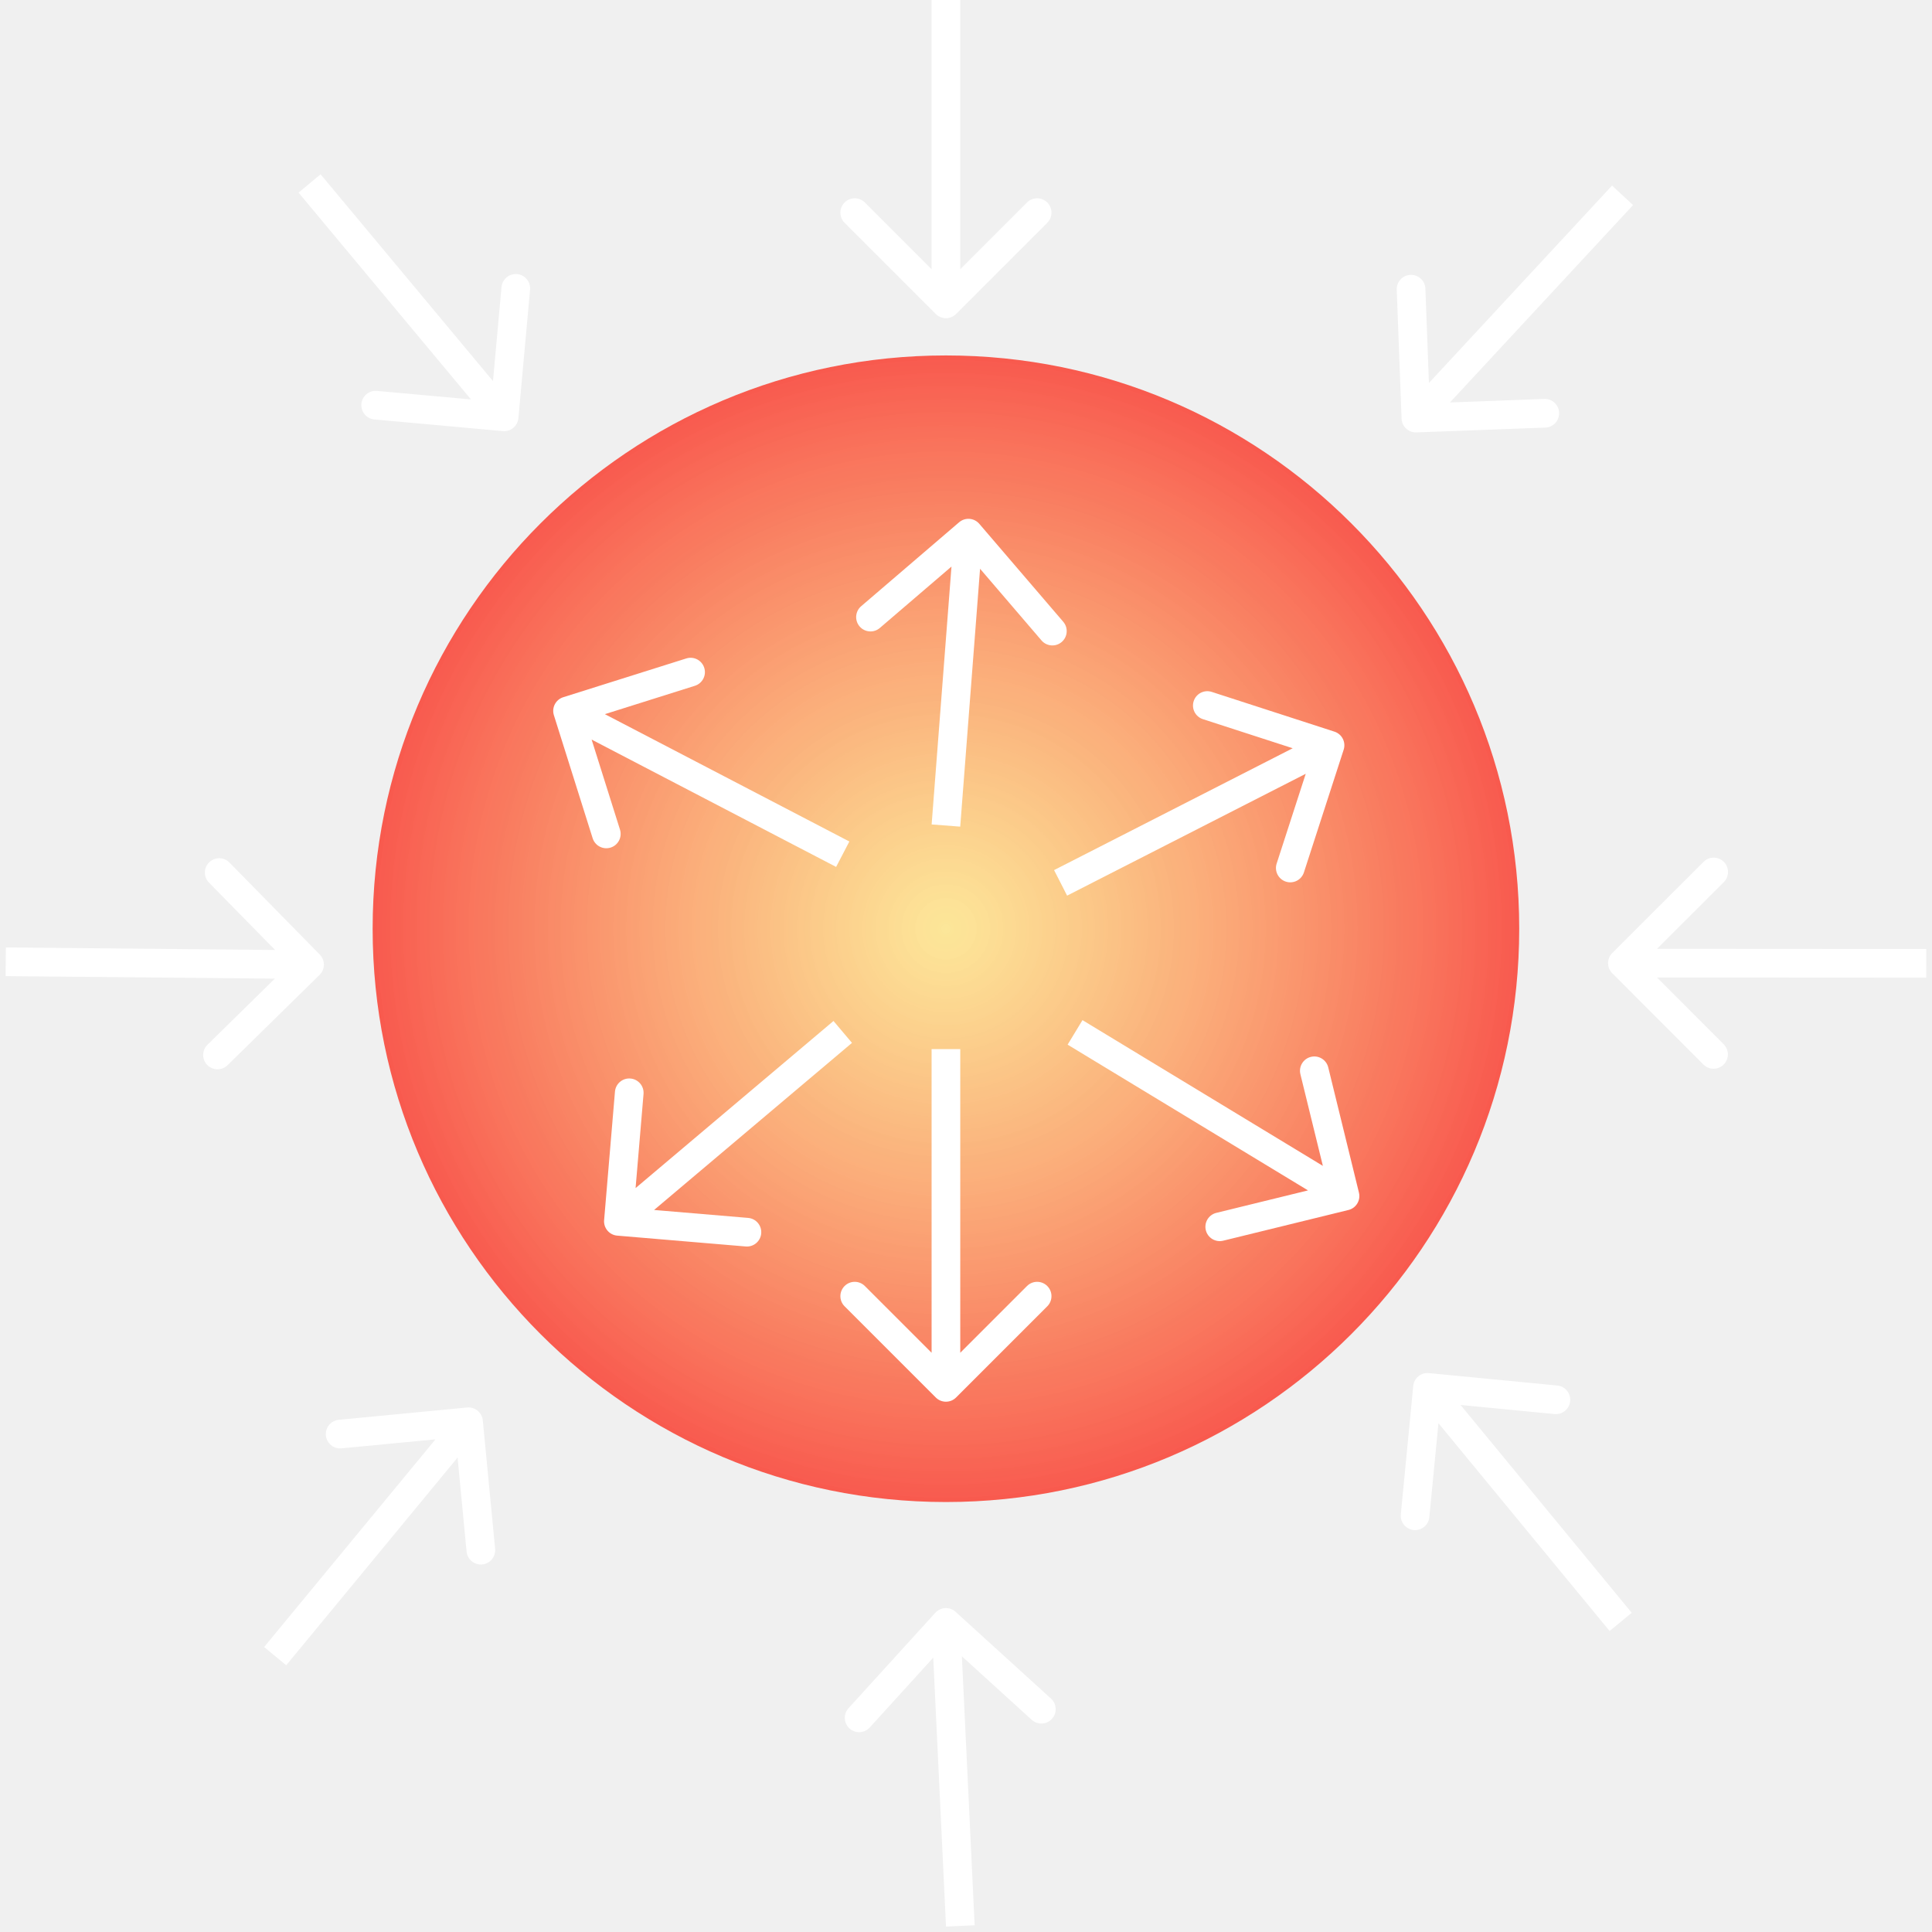
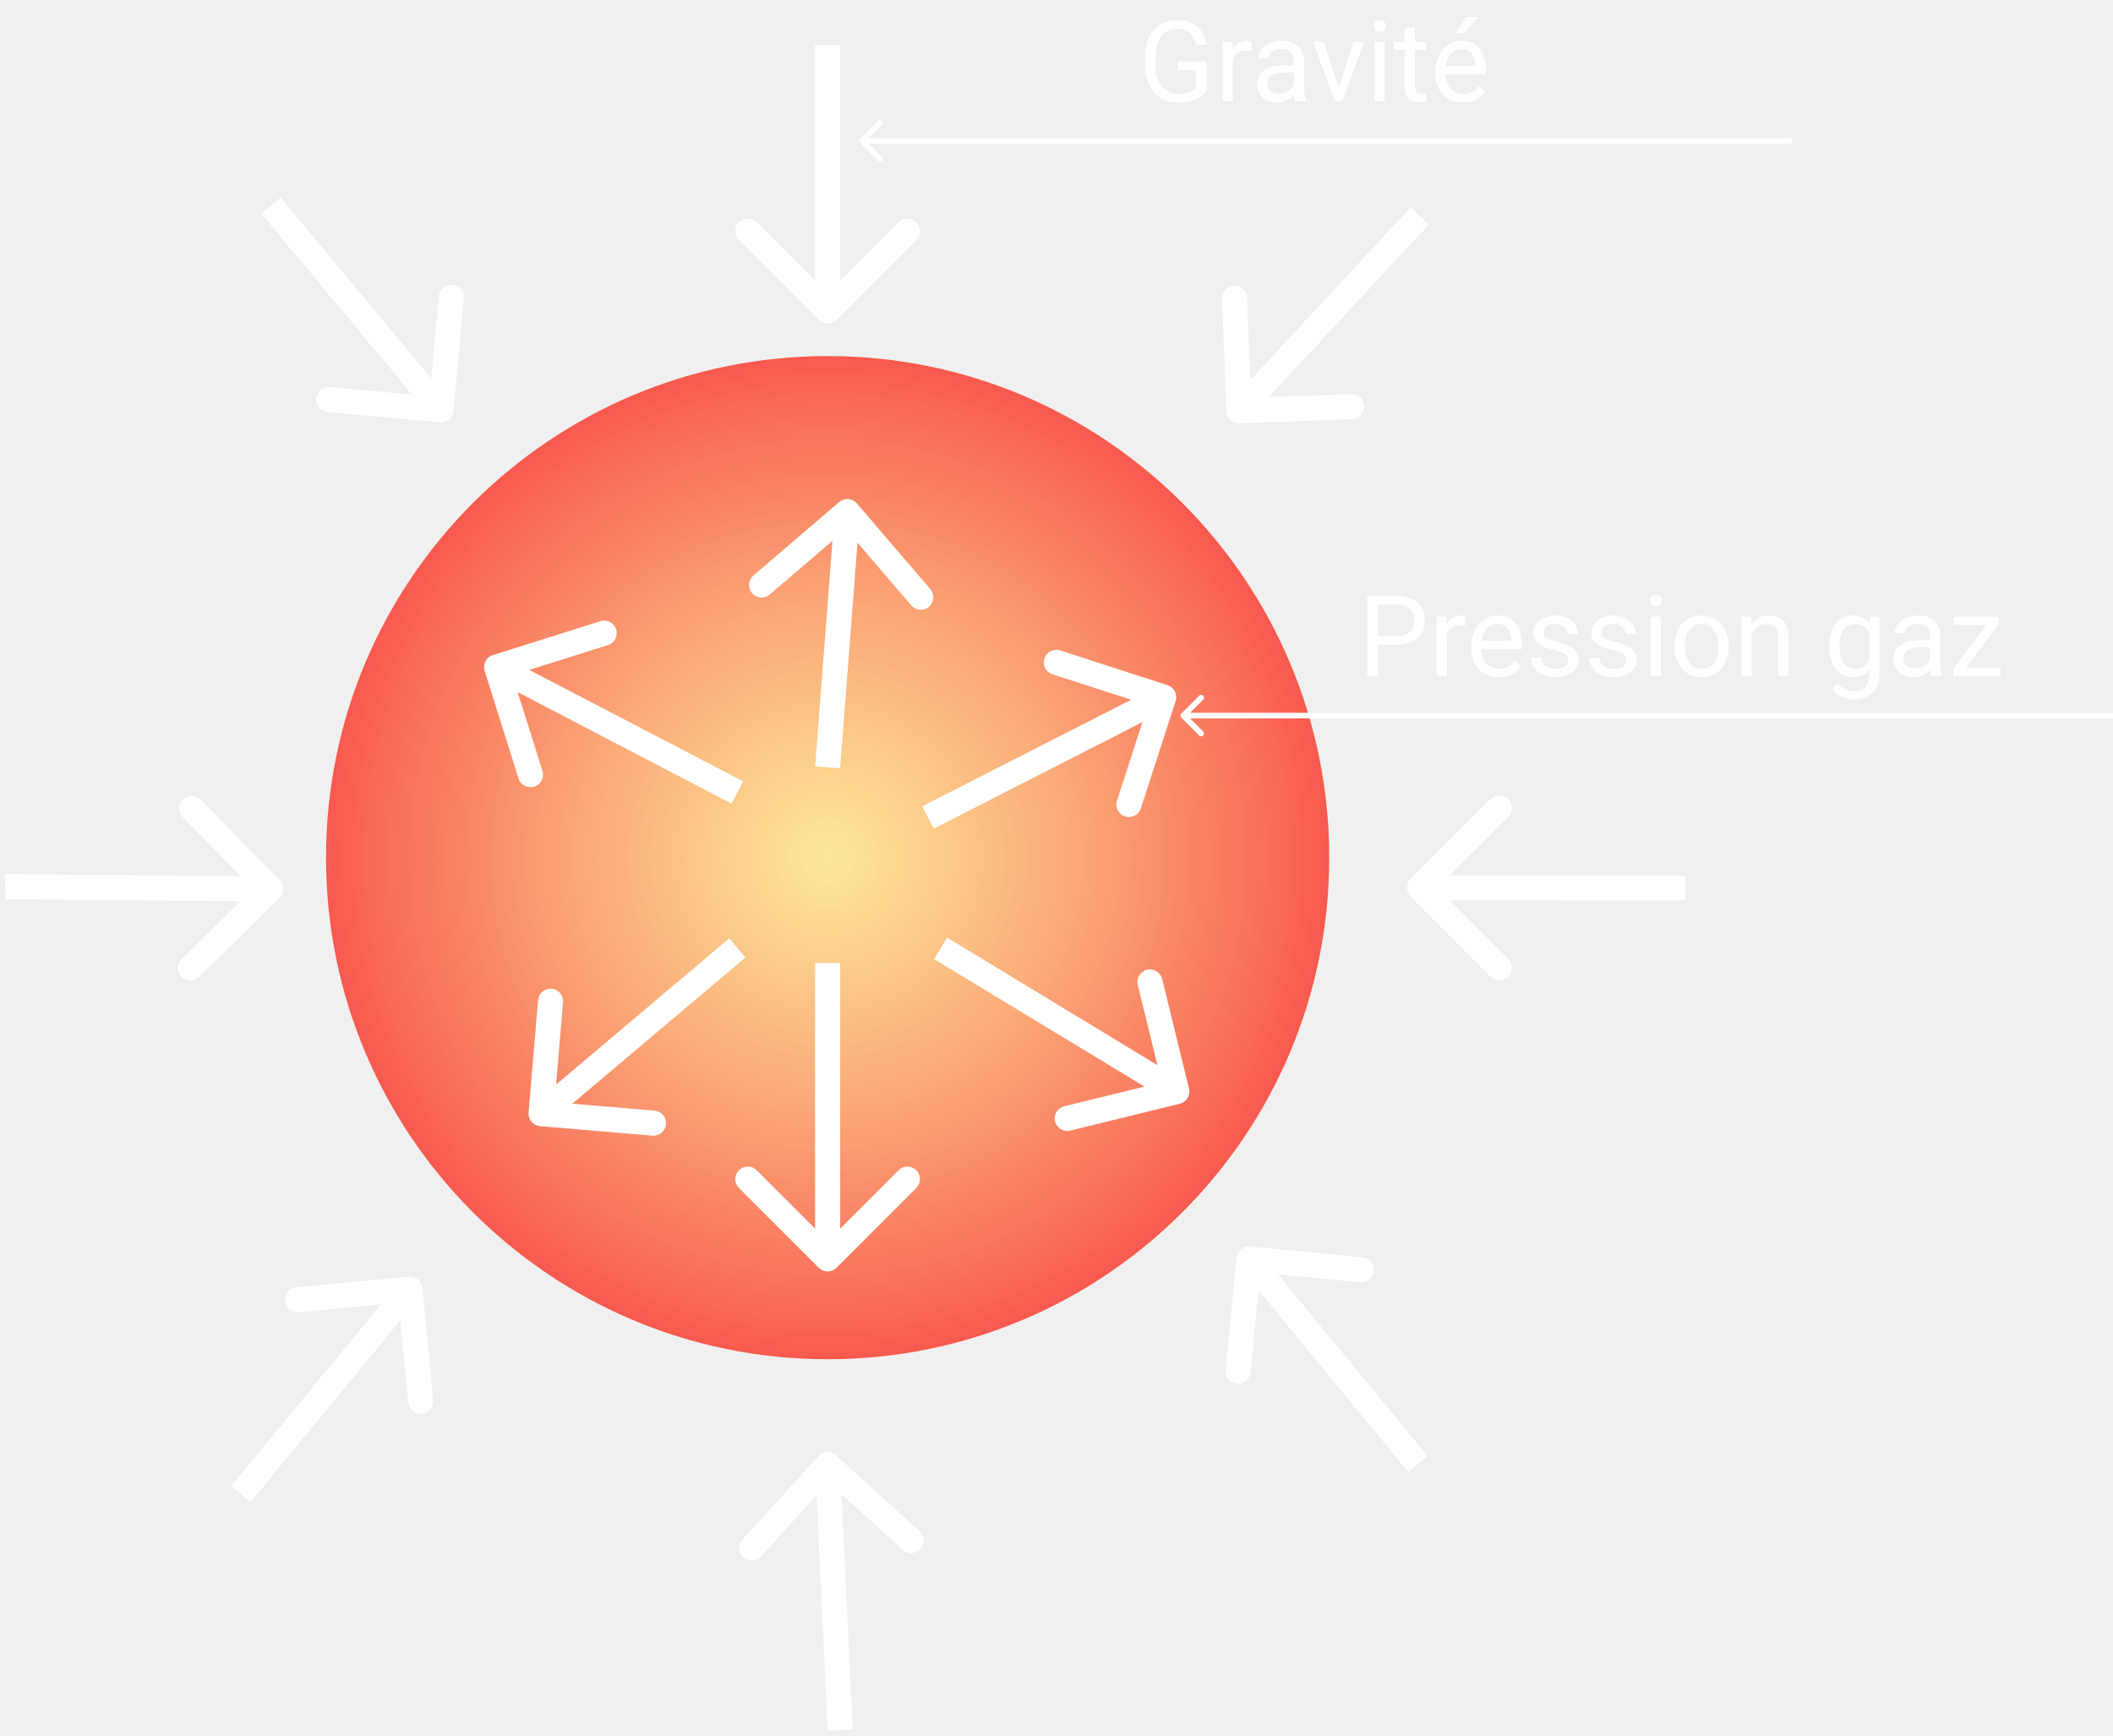
- <svg xmlns="http://www.w3.org/2000/svg" width="337" height="337" viewBox="0 0 337 337" fill="none">
-   <circle cx="164.999" cy="162" r="100" fill="url(#paint0_radial)" />
-   <path d="M163.231 54.768C164.207 55.744 165.79 55.744 166.767 54.768L182.677 38.858C183.653 37.882 183.653 36.299 182.677 35.322C181.7 34.346 180.117 34.346 179.141 35.322L164.999 49.465L150.857 35.322C149.88 34.346 148.297 34.346 147.321 35.322C146.345 36.299 146.345 37.882 147.321 38.858L163.231 54.768ZM162.499 0L162.499 53H167.499L167.499 0L162.499 0Z" fill="white" />
-   <path d="M170.822 91.373C169.924 90.325 168.345 90.203 167.297 91.102L150.213 105.744C149.165 106.642 149.043 108.221 149.942 109.269C150.84 110.317 152.419 110.439 153.467 109.54L168.653 96.525L181.668 111.711C182.566 112.759 184.145 112.881 185.193 111.982C186.241 111.084 186.363 109.505 185.464 108.457L170.822 91.373ZM167.491 144.192L171.417 93.192L166.431 92.808L162.506 143.808L167.491 144.192Z" fill="white" />
-   <path d="M234.377 130.77C234.803 129.457 234.083 128.047 232.769 127.622L211.364 120.688C210.051 120.262 208.641 120.982 208.216 122.296C207.79 123.609 208.51 125.019 209.824 125.444L228.85 131.608L222.687 150.634C222.261 151.948 222.981 153.358 224.294 153.783C225.608 154.209 227.018 153.489 227.443 152.175L234.377 130.77ZM186.136 156.227L233.136 132.227L230.862 127.773L183.862 151.773L186.136 156.227Z" fill="white" />
-   <path d="M235.209 211.061C236.55 210.732 237.37 209.378 237.042 208.037L231.686 186.184C231.357 184.843 230.003 184.023 228.662 184.351C227.321 184.68 226.501 186.033 226.829 187.374L231.59 206.8L212.165 211.561C210.824 211.889 210.004 213.243 210.332 214.584C210.661 215.925 212.014 216.745 213.355 216.417L235.209 211.061ZM186.226 182.218L233.317 210.77L235.91 206.495L188.818 177.943L186.226 182.218Z" fill="white" />
-   <path d="M163.231 243.768C164.207 244.744 165.79 244.744 166.767 243.768L182.677 227.858C183.653 226.882 183.653 225.299 182.677 224.322C181.7 223.346 180.117 223.346 179.141 224.322L164.999 238.464L150.857 224.322C149.88 223.346 148.297 223.346 147.321 224.322C146.345 225.299 146.345 226.882 147.321 227.858L163.231 243.768ZM162.499 183L162.499 242L167.499 242L167.499 183L162.499 183Z" fill="white" />
-   <path d="M105.376 212.828C105.26 214.204 106.281 215.414 107.657 215.53L130.077 217.423C131.453 217.539 132.663 216.518 132.779 215.142C132.895 213.766 131.874 212.557 130.498 212.44L110.569 210.758L112.251 190.829C112.367 189.453 111.346 188.244 109.97 188.127C108.595 188.011 107.385 189.032 107.269 190.408L105.376 212.828ZM145.386 178.09L106.255 211.129L109.48 214.949L148.612 181.91L145.386 178.09Z" fill="white" />
-   <path d="M98.248 121.616C96.931 122.03 96.2 123.434 96.614 124.751L103.376 146.211C103.791 147.528 105.195 148.259 106.512 147.844C107.828 147.43 108.56 146.026 108.145 144.709L102.135 125.633L121.21 119.623C122.527 119.208 123.258 117.804 122.843 116.487C122.428 115.17 121.025 114.439 119.708 114.854L98.248 121.616ZM148.154 146.783L100.154 121.783L97.844 126.217L145.844 151.217L148.154 146.783Z" fill="white" />
-   <path d="M244.477 73.02C244.529 74.4 245.689 75.477 247.069 75.425L269.553 74.583C270.933 74.531 272.009 73.371 271.958 71.991C271.906 70.611 270.746 69.534 269.366 69.586L249.38 70.335L248.631 50.349C248.579 48.969 247.419 47.893 246.039 47.944C244.659 47.996 243.583 49.156 243.635 50.536L244.477 73.02ZM281.19 32.373L245.143 71.227L248.808 74.627L284.855 35.773L281.19 32.373Z" fill="white" />
-   <path d="M87.712 75.198C89.087 75.323 90.302 74.309 90.427 72.934L92.459 50.526C92.584 49.151 91.57 47.935 90.195 47.811C88.82 47.686 87.605 48.7 87.48 50.075L85.673 69.993L65.755 68.186C64.38 68.062 63.164 69.075 63.04 70.45C62.915 71.826 63.928 73.041 65.304 73.166L87.712 75.198ZM52.079 33.601L86.017 74.309L89.858 71.108L55.919 30.399L52.079 33.601Z" fill="white" />
-   <path d="M166.681 281.15C165.659 280.222 164.078 280.296 163.149 281.318L148.011 297.964C147.082 298.985 147.157 300.566 148.178 301.495C149.2 302.424 150.781 302.349 151.71 301.328L165.166 286.532L179.963 299.988C180.984 300.917 182.565 300.842 183.494 299.82C184.423 298.799 184.348 297.218 183.327 296.289L166.681 281.15ZM170.007 335.822L167.496 282.882L162.502 283.118L165.012 336.059L170.007 335.822Z" fill="white" />
-   <path d="M84.216 247.761C84.085 246.387 82.864 245.38 81.489 245.511L59.092 247.659C57.718 247.79 56.71 249.011 56.842 250.386C56.974 251.76 58.195 252.768 59.569 252.636L79.478 250.727L81.387 270.636C81.518 272.01 82.739 273.018 84.114 272.886C85.488 272.754 86.496 271.533 86.364 270.159L84.216 247.761ZM49.927 290.473L83.656 249.591L79.799 246.409L46.071 287.291L49.927 290.473Z" fill="white" />
-   <path d="M249.239 239.512C247.865 239.379 246.643 240.385 246.51 241.759L244.345 264.155C244.212 265.529 245.218 266.751 246.593 266.884C247.967 267.017 249.189 266.01 249.322 264.636L251.247 244.729L271.154 246.654C272.528 246.787 273.75 245.78 273.883 244.406C274.016 243.032 273.009 241.81 271.635 241.677L249.239 239.512ZM284.624 281.32L250.929 240.411L247.069 243.589L280.765 284.499L284.624 281.32Z" fill="white" />
-   <path d="M281.232 166.231C280.255 167.207 280.254 168.79 281.23 169.767L297.13 185.686C298.106 186.663 299.689 186.664 300.666 185.688C301.643 184.713 301.644 183.13 300.668 182.153L286.534 168.002L300.685 153.869C301.662 152.893 301.663 151.31 300.687 150.333C299.712 149.356 298.129 149.355 297.152 150.331L281.232 166.231ZM336 165.532L283 165.5L282.997 170.5L335.997 170.532L336 165.532Z" fill="white" />
-   <path d="M55.749 170.044C56.734 169.077 56.749 167.494 55.782 166.509L40.021 150.451C39.054 149.466 37.471 149.451 36.486 150.418C35.5 151.386 35.485 152.968 36.453 153.954L50.462 168.227L36.189 182.237C35.204 183.204 35.189 184.787 36.156 185.772C37.123 186.758 38.706 186.772 39.691 185.805L55.749 170.044ZM0.977 170.266L53.974 170.76L54.021 165.76L1.023 165.266L0.977 170.266Z" fill="white" />
+ <svg xmlns="http://www.w3.org/2000/svg" width="375" height="308" viewBox="0 0 375 308" fill="none">
+   <g id="Group 1">
+     <path id="Vector" d="M146.883 241.234C196.048 241.234 235.904 201.378 235.904 152.214C235.904 103.049 196.048 63.193 146.883 63.193C97.719 63.193 57.863 103.049 57.863 152.214C57.863 201.378 97.719 241.234 146.883 241.234Z" fill="url(#paint0_radial)" />
+     <path id="Vector_2" d="M145.31 56.755C146.178 57.624 147.588 57.624 148.457 56.755L162.62 42.592C163.489 41.722 163.489 40.313 162.62 39.444C161.751 38.575 160.342 38.575 159.473 39.444L146.883 52.034L134.294 39.444C133.424 38.575 132.015 38.575 131.146 39.444C130.277 40.313 130.277 41.722 131.146 42.592L145.31 56.755ZM144.658 8V55.181H149.109V8H144.658Z" fill="white" />
+     <path id="Vector_3" d="M152.067 89.341C151.268 88.408 149.862 88.3 148.929 89.1L133.721 102.134C132.788 102.934 132.679 104.339 133.48 105.272C134.279 106.205 135.685 106.314 136.618 105.513L150.136 93.927L161.722 107.446C162.522 108.379 163.927 108.488 164.86 107.687C165.793 106.888 165.902 105.482 165.101 104.549L152.067 89.341ZM149.102 136.361L152.597 90.96L148.158 90.619L144.664 136.019L149.102 136.361Z" fill="white" />
+     <path id="Vector_4" d="M208.644 124.412C209.023 123.244 208.382 121.988 207.213 121.61L188.158 115.437C186.989 115.058 185.734 115.699 185.355 116.869C184.976 118.038 185.617 119.293 186.787 119.671L203.724 125.158L198.238 142.096C197.858 143.265 198.499 144.52 199.668 144.899C200.838 145.278 202.093 144.637 202.472 143.467L208.644 124.412ZM165.7 147.074L207.539 125.71L205.515 121.745L163.675 143.109L165.7 147.074Z" fill="white" />
+     <path id="Vector_5" d="M209.385 195.888C210.579 195.595 211.309 194.39 211.017 193.196L206.249 173.742C205.956 172.549 204.75 171.819 203.557 172.111C202.363 172.404 201.633 173.608 201.925 174.802L206.163 192.095L188.871 196.333C187.677 196.625 186.947 197.831 187.239 199.024C187.532 200.218 188.736 200.948 189.93 200.656L209.385 195.888ZM165.78 170.212L207.701 195.629L210.009 191.823L168.087 166.406L165.78 170.212Z" fill="white" />
+     <path id="Vector_6" d="M145.31 225.004C146.178 225.873 147.588 225.873 148.457 225.004L162.62 210.841C163.489 209.972 163.489 208.563 162.62 207.693C161.751 206.824 160.342 206.824 159.473 207.693L146.883 220.282L134.294 207.693C133.424 206.824 132.015 206.824 131.146 207.693C130.277 208.563 130.277 209.972 131.146 210.841L145.31 225.004ZM144.658 170.908V223.43H149.109V170.908H144.658Z" fill="white" />
+     <path id="Vector_7" d="M93.806 197.461C93.703 198.686 94.612 199.763 95.837 199.866L115.796 201.552C117.02 201.655 118.098 200.746 118.201 199.521C118.304 198.296 117.395 197.22 116.17 197.116L98.429 195.618L99.927 177.877C100.03 176.653 99.121 175.576 97.896 175.472C96.672 175.369 95.595 176.278 95.492 177.503L93.806 197.461ZM129.424 166.537L94.589 195.949L97.46 199.349L132.296 169.938L129.424 166.537Z" fill="white" />
+     <path id="Vector_8" d="M87.461 116.264C86.288 116.632 85.638 117.882 86.007 119.054L92.026 138.158C92.395 139.331 93.645 139.981 94.818 139.612C95.989 139.243 96.641 137.993 96.272 136.821L90.921 119.839L107.902 114.489C109.074 114.12 109.725 112.87 109.356 111.698C108.986 110.525 107.737 109.874 106.565 110.244L87.461 116.264ZM131.888 138.667L89.158 116.412L87.102 120.359L129.831 142.615L131.888 138.667Z" fill="white" />
+     <path id="Vector_9" d="M217.635 73.003C217.682 74.232 218.714 75.19 219.943 75.144L239.958 74.394C241.187 74.348 242.145 73.315 242.099 72.087C242.053 70.859 241.02 69.9 239.792 69.946L222 70.613L221.333 52.821C221.287 51.593 220.254 50.634 219.026 50.68C217.797 50.726 216.839 51.759 216.886 52.988L217.635 73.003ZM250.318 36.819L218.228 71.406L221.491 74.434L253.58 39.846L250.318 36.819Z" fill="white" />
+     <path id="Vector_10" d="M78.082 74.942C79.306 75.053 80.388 74.151 80.499 72.927L82.308 52.979C82.419 51.755 81.517 50.672 80.293 50.561C79.069 50.45 77.986 51.353 77.875 52.577L76.267 70.308L58.536 68.7C57.312 68.589 56.229 69.491 56.118 70.716C56.007 71.94 56.91 73.022 58.134 73.133L78.082 74.942ZM46.361 37.912L76.573 74.151L79.992 71.3L49.78 35.062L46.361 37.912Z" fill="white" />
+     <path id="Vector_11" d="M148.381 258.282C147.471 257.456 146.064 257.522 145.237 258.431L131.761 273.25C130.934 274.159 131 275.566 131.909 276.393C132.819 277.22 134.226 277.153 135.053 276.245L147.032 263.073L160.204 275.052C161.113 275.879 162.521 275.812 163.348 274.902C164.175 273.993 164.108 272.586 163.199 271.759L148.381 258.282ZM151.342 306.951L149.106 259.824L144.661 260.034L146.895 307.162L151.342 306.951Z" fill="white" />
+     <path id="Vector_12" d="M74.97 228.559C74.853 227.336 73.766 226.439 72.542 226.556L52.604 228.468C51.381 228.585 50.484 229.672 50.601 230.896C50.718 232.119 51.805 233.016 53.029 232.899L70.752 231.199L72.451 248.922C72.568 250.145 73.655 251.043 74.879 250.925C76.102 250.808 76.999 249.721 76.882 248.498L74.97 228.559ZM44.446 266.581L74.472 230.188L71.038 227.355L41.012 263.749L44.446 266.581Z" fill="white" />
+     <path id="Vector_13" d="M221.874 221.215C220.651 221.097 219.563 221.993 219.445 223.216L217.518 243.153C217.399 244.376 218.295 245.464 219.519 245.582C220.742 245.701 221.83 244.804 221.948 243.581L223.662 225.86L241.383 227.573C242.607 227.692 243.694 226.795 243.813 225.572C243.931 224.349 243.035 223.261 241.812 223.143L221.874 221.215ZM253.374 258.433L223.379 222.016L219.943 224.845L249.939 261.263L253.374 258.433Z" fill="white" />
+     <path id="Vector_14" d="M250.355 155.98C249.485 156.849 249.484 158.258 250.353 159.128L264.507 173.299C265.376 174.169 266.785 174.17 267.655 173.301C268.525 172.433 268.526 171.024 267.657 170.154L255.075 157.557L267.672 144.975C268.542 144.107 268.543 142.697 267.674 141.828C266.806 140.958 265.397 140.957 264.527 141.826L250.355 155.98ZM299.11 155.358L251.929 155.329L251.926 159.78L299.107 159.809L299.11 155.358Z" fill="white" />
+     <path id="Vector_15" d="M49.628 159.374C50.505 158.514 50.518 157.104 49.657 156.228L35.627 141.933C34.766 141.056 33.357 141.042 32.48 141.903C31.602 142.765 31.589 144.173 32.45 145.051L44.922 157.757L32.216 170.229C31.339 171.09 31.325 172.499 32.186 173.376C33.047 174.253 34.456 174.266 35.334 173.405L49.628 159.374ZM0.869 159.572L48.048 160.012L48.09 155.561L0.911 155.121L0.869 159.572Z" fill="white" />
+     <path id="Arrow 2" d="M152.646 24.646C152.451 24.842 152.451 25.158 152.646 25.354L155.828 28.535C156.024 28.731 156.34 28.731 156.536 28.535C156.731 28.34 156.731 28.024 156.536 27.828L153.707 25L156.536 22.172C156.731 21.976 156.731 21.66 156.536 21.465C156.34 21.269 156.024 21.269 155.828 21.465L152.646 24.646ZM318 24.5L153 24.5V25.5L318 25.5V24.5Z" fill="white" />
+     <path id="GravitÃ©" d="M214.148 16.135C213.667 16.825 212.993 17.342 212.127 17.688C211.268 18.026 210.265 18.195 209.119 18.195C207.96 18.195 206.932 17.925 206.033 17.385C205.135 16.838 204.438 16.063 203.943 15.06C203.455 14.058 203.204 12.896 203.191 11.574V10.334C203.191 8.192 203.689 6.532 204.686 5.354C205.688 4.175 207.094 3.586 208.904 3.586C210.389 3.586 211.583 3.967 212.488 4.729C213.393 5.484 213.947 6.558 214.148 7.951H212.273C211.922 6.07 210.802 5.129 208.914 5.129C207.658 5.129 206.704 5.572 206.053 6.457C205.408 7.336 205.083 8.612 205.076 10.285V11.447C205.076 13.042 205.441 14.312 206.17 15.256C206.899 16.193 207.885 16.662 209.129 16.662C209.832 16.662 210.447 16.584 210.975 16.428C211.502 16.271 211.938 16.008 212.283 15.637V12.443H208.992V10.92H214.148V16.135ZM222.107 9.055C221.834 9.009 221.538 8.986 221.219 8.986C220.034 8.986 219.23 9.491 218.807 10.5V18H217V7.434H218.758L218.787 8.654C219.38 7.71 220.219 7.238 221.307 7.238C221.658 7.238 221.925 7.284 222.107 7.375V9.055ZM229.91 18C229.806 17.792 229.721 17.421 229.656 16.887C228.816 17.759 227.814 18.195 226.648 18.195C225.607 18.195 224.751 17.902 224.08 17.316C223.416 16.724 223.084 15.975 223.084 15.07C223.084 13.97 223.501 13.117 224.334 12.512C225.174 11.9 226.352 11.594 227.869 11.594H229.627V10.764C229.627 10.132 229.438 9.631 229.061 9.26C228.683 8.882 228.126 8.693 227.391 8.693C226.746 8.693 226.206 8.856 225.77 9.182C225.333 9.507 225.115 9.901 225.115 10.363H223.299C223.299 9.836 223.484 9.328 223.855 8.84C224.233 8.345 224.741 7.954 225.379 7.668C226.023 7.382 226.73 7.238 227.498 7.238C228.715 7.238 229.669 7.544 230.359 8.156C231.049 8.762 231.408 9.598 231.434 10.666V15.529C231.434 16.499 231.557 17.271 231.805 17.844V18H229.91ZM226.912 16.623C227.479 16.623 228.016 16.477 228.523 16.184C229.031 15.891 229.399 15.51 229.627 15.041V12.873H228.211C225.997 12.873 224.891 13.521 224.891 14.816C224.891 15.383 225.079 15.825 225.457 16.145C225.835 16.463 226.32 16.623 226.912 16.623ZM237.596 15.549L240.213 7.434H242.059L238.27 18H236.893L233.064 7.434H234.91L237.596 15.549ZM245.76 18H243.953V7.434H245.76V18ZM243.807 4.631C243.807 4.338 243.895 4.09 244.07 3.889C244.253 3.687 244.52 3.586 244.871 3.586C245.223 3.586 245.49 3.687 245.672 3.889C245.854 4.09 245.945 4.338 245.945 4.631C245.945 4.924 245.854 5.168 245.672 5.363C245.49 5.559 245.223 5.656 244.871 5.656C244.52 5.656 244.253 5.559 244.07 5.363C243.895 5.168 243.807 4.924 243.807 4.631ZM251.111 4.875V7.434H253.084V8.83H251.111V15.383C251.111 15.806 251.199 16.125 251.375 16.34C251.551 16.548 251.85 16.652 252.273 16.652C252.482 16.652 252.768 16.613 253.133 16.535V18C252.658 18.13 252.195 18.195 251.746 18.195C250.939 18.195 250.33 17.951 249.92 17.463C249.51 16.975 249.305 16.281 249.305 15.383V8.83H247.381V7.434H249.305V4.875H251.111ZM259.588 18.195C258.156 18.195 256.99 17.727 256.092 16.789C255.193 15.845 254.744 14.585 254.744 13.01V12.678C254.744 11.63 254.943 10.695 255.34 9.875C255.743 9.048 256.303 8.404 257.02 7.941C257.742 7.473 258.523 7.238 259.363 7.238C260.737 7.238 261.805 7.691 262.566 8.596C263.328 9.501 263.709 10.796 263.709 12.482V13.234H256.551C256.577 14.276 256.88 15.119 257.459 15.764C258.045 16.402 258.787 16.721 259.686 16.721C260.324 16.721 260.864 16.59 261.307 16.33C261.749 16.07 262.137 15.725 262.469 15.295L263.572 16.154C262.687 17.515 261.359 18.195 259.588 18.195ZM259.363 8.723C258.634 8.723 258.022 8.99 257.527 9.523C257.033 10.051 256.727 10.793 256.609 11.75H261.902V11.613C261.85 10.695 261.603 9.986 261.16 9.484C260.717 8.977 260.118 8.723 259.363 8.723ZM260.242 3H262.43L259.812 5.871H258.357L260.242 3Z" fill="white" />
+     <path id="Arrow 3" d="M209.646 126.646C209.451 126.842 209.451 127.158 209.646 127.354L212.828 130.536C213.024 130.731 213.34 130.731 213.536 130.536C213.731 130.34 213.731 130.024 213.536 129.828L210.707 127L213.536 124.172C213.731 123.976 213.731 123.66 213.536 123.464C213.34 123.269 213.024 123.269 212.828 123.464L209.646 126.646ZM375 126.5L210 126.5V127.5L375 127.5V126.5Z" fill="white" />
+     <path id="Pression gaz" d="M244.525 114.434V120H242.65V105.781H247.895C249.451 105.781 250.668 106.178 251.547 106.973C252.432 107.767 252.875 108.818 252.875 110.127C252.875 111.507 252.442 112.572 251.576 113.32C250.717 114.062 249.483 114.434 247.875 114.434H244.525ZM244.525 112.9H247.895C248.897 112.9 249.665 112.666 250.199 112.197C250.733 111.722 251 111.038 251 110.146C251 109.3 250.733 108.623 250.199 108.115C249.665 107.607 248.933 107.344 248.002 107.324H244.525V112.9ZM260.092 111.055C259.818 111.009 259.522 110.986 259.203 110.986C258.018 110.986 257.214 111.491 256.791 112.5V120H254.984V109.434H256.742L256.771 110.654C257.364 109.71 258.204 109.238 259.291 109.238C259.643 109.238 259.91 109.284 260.092 109.375V111.055ZM265.951 120.195C264.519 120.195 263.354 119.727 262.455 118.789C261.557 117.845 261.107 116.585 261.107 115.01V114.678C261.107 113.63 261.306 112.695 261.703 111.875C262.107 111.048 262.667 110.404 263.383 109.941C264.105 109.473 264.887 109.238 265.727 109.238C267.1 109.238 268.168 109.691 268.93 110.596C269.691 111.501 270.072 112.796 270.072 114.482V115.234H262.914C262.94 116.276 263.243 117.119 263.822 117.764C264.408 118.402 265.15 118.721 266.049 118.721C266.687 118.721 267.227 118.59 267.67 118.33C268.113 118.07 268.5 117.725 268.832 117.295L269.936 118.154C269.05 119.515 267.722 120.195 265.951 120.195ZM265.727 110.723C264.997 110.723 264.385 110.99 263.891 111.523C263.396 112.051 263.09 112.793 262.973 113.75H268.266V113.613C268.214 112.695 267.966 111.986 267.523 111.484C267.081 110.977 266.482 110.723 265.727 110.723ZM278.324 117.197C278.324 116.709 278.139 116.331 277.768 116.064C277.403 115.791 276.762 115.557 275.844 115.361C274.932 115.166 274.206 114.932 273.666 114.658C273.132 114.385 272.735 114.059 272.475 113.682C272.221 113.304 272.094 112.855 272.094 112.334C272.094 111.468 272.458 110.736 273.188 110.137C273.923 109.538 274.861 109.238 276 109.238C277.198 109.238 278.168 109.548 278.91 110.166C279.659 110.785 280.033 111.576 280.033 112.539H278.217C278.217 112.044 278.005 111.618 277.582 111.26C277.165 110.902 276.638 110.723 276 110.723C275.342 110.723 274.828 110.866 274.457 111.152C274.086 111.439 273.9 111.813 273.9 112.275C273.9 112.712 274.073 113.04 274.418 113.262C274.763 113.483 275.385 113.695 276.283 113.896C277.188 114.098 277.921 114.339 278.48 114.619C279.04 114.899 279.454 115.238 279.721 115.635C279.994 116.025 280.131 116.504 280.131 117.07C280.131 118.014 279.753 118.773 278.998 119.346C278.243 119.912 277.263 120.195 276.059 120.195C275.212 120.195 274.464 120.046 273.812 119.746C273.161 119.447 272.65 119.03 272.279 118.496C271.915 117.956 271.732 117.373 271.732 116.748H273.539C273.572 117.354 273.812 117.835 274.262 118.193C274.717 118.545 275.316 118.721 276.059 118.721C276.742 118.721 277.289 118.584 277.699 118.311C278.116 118.031 278.324 117.66 278.324 117.197ZM288.637 117.197C288.637 116.709 288.451 116.331 288.08 116.064C287.715 115.791 287.074 115.557 286.156 115.361C285.245 115.166 284.519 114.932 283.979 114.658C283.445 114.385 283.048 114.059 282.787 113.682C282.533 113.304 282.406 112.855 282.406 112.334C282.406 111.468 282.771 110.736 283.5 110.137C284.236 109.538 285.173 109.238 286.312 109.238C287.51 109.238 288.48 109.548 289.223 110.166C289.971 110.785 290.346 111.576 290.346 112.539H288.529C288.529 112.044 288.318 111.618 287.895 111.26C287.478 110.902 286.951 110.723 286.312 110.723C285.655 110.723 285.141 110.866 284.77 111.152C284.398 111.439 284.213 111.813 284.213 112.275C284.213 112.712 284.385 113.04 284.73 113.262C285.076 113.483 285.697 113.695 286.596 113.896C287.501 114.098 288.233 114.339 288.793 114.619C289.353 114.899 289.766 115.238 290.033 115.635C290.307 116.025 290.443 116.504 290.443 117.07C290.443 118.014 290.066 118.773 289.311 119.346C288.555 119.912 287.576 120.195 286.371 120.195C285.525 120.195 284.776 120.046 284.125 119.746C283.474 119.447 282.963 119.03 282.592 118.496C282.227 117.956 282.045 117.373 282.045 116.748H283.852C283.884 117.354 284.125 117.835 284.574 118.193C285.03 118.545 285.629 118.721 286.371 118.721C287.055 118.721 287.602 118.584 288.012 118.311C288.428 118.031 288.637 117.66 288.637 117.197ZM294.76 120H292.953V109.434H294.76V120ZM292.807 106.631C292.807 106.338 292.895 106.09 293.07 105.889C293.253 105.687 293.52 105.586 293.871 105.586C294.223 105.586 294.49 105.687 294.672 105.889C294.854 106.09 294.945 106.338 294.945 106.631C294.945 106.924 294.854 107.168 294.672 107.363C294.49 107.559 294.223 107.656 293.871 107.656C293.52 107.656 293.253 107.559 293.07 107.363C292.895 107.168 292.807 106.924 292.807 106.631ZM297.182 114.619C297.182 113.584 297.383 112.653 297.787 111.826C298.197 110.999 298.764 110.361 299.486 109.912C300.215 109.463 301.046 109.238 301.977 109.238C303.415 109.238 304.577 109.736 305.463 110.732C306.355 111.729 306.801 113.053 306.801 114.707V114.834C306.801 115.863 306.602 116.787 306.205 117.607C305.814 118.421 305.251 119.056 304.516 119.512C303.786 119.967 302.947 120.195 301.996 120.195C300.564 120.195 299.402 119.697 298.51 118.701C297.624 117.705 297.182 116.387 297.182 114.746V114.619ZM298.998 114.834C298.998 116.006 299.268 116.947 299.809 117.656C300.355 118.366 301.085 118.721 301.996 118.721C302.914 118.721 303.643 118.363 304.184 117.646C304.724 116.924 304.994 115.915 304.994 114.619C304.994 113.46 304.717 112.523 304.164 111.807C303.617 111.084 302.888 110.723 301.977 110.723C301.085 110.723 300.365 111.077 299.818 111.787C299.271 112.497 298.998 113.512 298.998 114.834ZM310.775 109.434L310.834 110.762C311.641 109.746 312.696 109.238 313.998 109.238C316.231 109.238 317.357 110.498 317.377 113.018V120H315.57V113.008C315.564 112.246 315.388 111.683 315.043 111.318C314.704 110.954 314.174 110.771 313.451 110.771C312.865 110.771 312.351 110.928 311.908 111.24C311.465 111.553 311.12 111.963 310.873 112.471V120H309.066V109.434H310.775ZM324.633 114.629C324.633 112.982 325.014 111.673 325.775 110.703C326.537 109.727 327.546 109.238 328.803 109.238C330.092 109.238 331.098 109.694 331.82 110.605L331.908 109.434H333.559V119.746C333.559 121.113 333.152 122.191 332.338 122.979C331.531 123.766 330.443 124.16 329.076 124.16C328.314 124.16 327.569 123.997 326.84 123.672C326.111 123.346 325.554 122.9 325.17 122.334L326.107 121.25C326.882 122.207 327.829 122.686 328.949 122.686C329.828 122.686 330.512 122.438 331 121.943C331.495 121.449 331.742 120.752 331.742 119.854V118.945C331.02 119.779 330.033 120.195 328.783 120.195C327.546 120.195 326.544 119.697 325.775 118.701C325.014 117.705 324.633 116.348 324.633 114.629ZM326.449 114.834C326.449 116.025 326.693 116.963 327.182 117.646C327.67 118.324 328.354 118.662 329.232 118.662C330.372 118.662 331.208 118.145 331.742 117.109V112.285C331.189 111.276 330.359 110.771 329.252 110.771C328.373 110.771 327.686 111.113 327.191 111.797C326.697 112.48 326.449 113.493 326.449 114.834ZM342.816 120C342.712 119.792 342.628 119.421 342.562 118.887C341.723 119.759 340.72 120.195 339.555 120.195C338.513 120.195 337.657 119.902 336.986 119.316C336.322 118.724 335.99 117.975 335.99 117.07C335.99 115.97 336.407 115.117 337.24 114.512C338.08 113.9 339.258 113.594 340.775 113.594H342.533V112.764C342.533 112.132 342.344 111.631 341.967 111.26C341.589 110.882 341.033 110.693 340.297 110.693C339.652 110.693 339.112 110.856 338.676 111.182C338.24 111.507 338.021 111.901 338.021 112.363H336.205C336.205 111.836 336.391 111.328 336.762 110.84C337.139 110.345 337.647 109.954 338.285 109.668C338.93 109.382 339.636 109.238 340.404 109.238C341.622 109.238 342.576 109.544 343.266 110.156C343.956 110.762 344.314 111.598 344.34 112.666V117.529C344.34 118.499 344.464 119.271 344.711 119.844V120H342.816ZM339.818 118.623C340.385 118.623 340.922 118.477 341.43 118.184C341.938 117.891 342.305 117.51 342.533 117.041V114.873H341.117C338.904 114.873 337.797 115.521 337.797 116.816C337.797 117.383 337.986 117.826 338.363 118.145C338.741 118.464 339.226 118.623 339.818 118.623ZM348.871 118.525H355.053V120H346.664V118.672L352.494 110.928H346.752V109.434H354.76V110.713L348.871 118.525Z" fill="white" />
+   </g>
  <defs>
-     <radialGradient id="paint0_radial" cx="0" cy="0" r="1" gradientUnits="userSpaceOnUse" gradientTransform="translate(164.999 162) rotate(90) scale(100)">
+     <radialGradient id="paint0_radial" cx="0" cy="0" r="1" gradientUnits="userSpaceOnUse" gradientTransform="translate(146.883 152.214) rotate(90) scale(89.0208)">
      <stop stop-color="#ECCE66" />
      <stop offset="0" stop-color="#FFE587" stop-opacity="0.828" />
      <stop offset="1" stop-color="#F8594E" />
    </radialGradient>
  </defs>
</svg>
